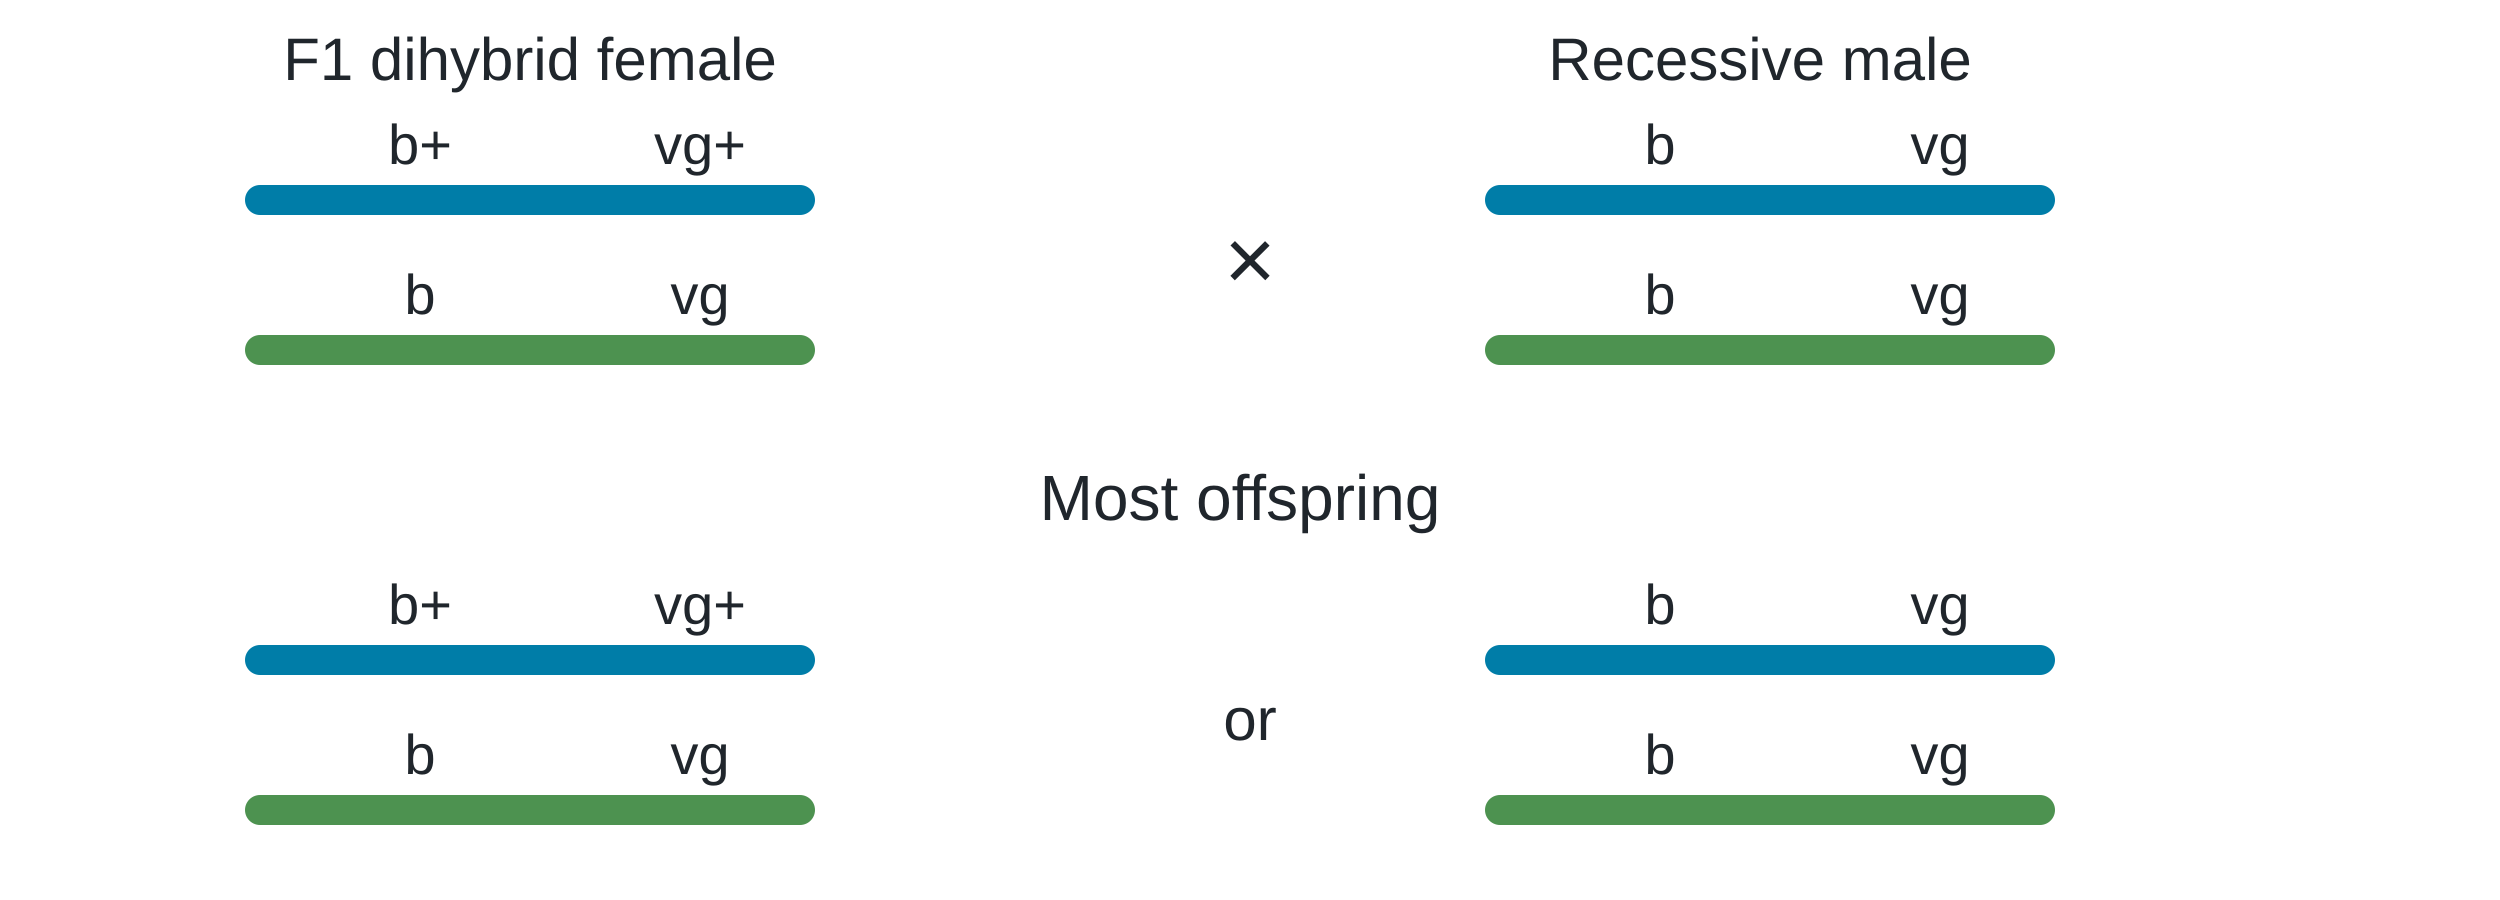
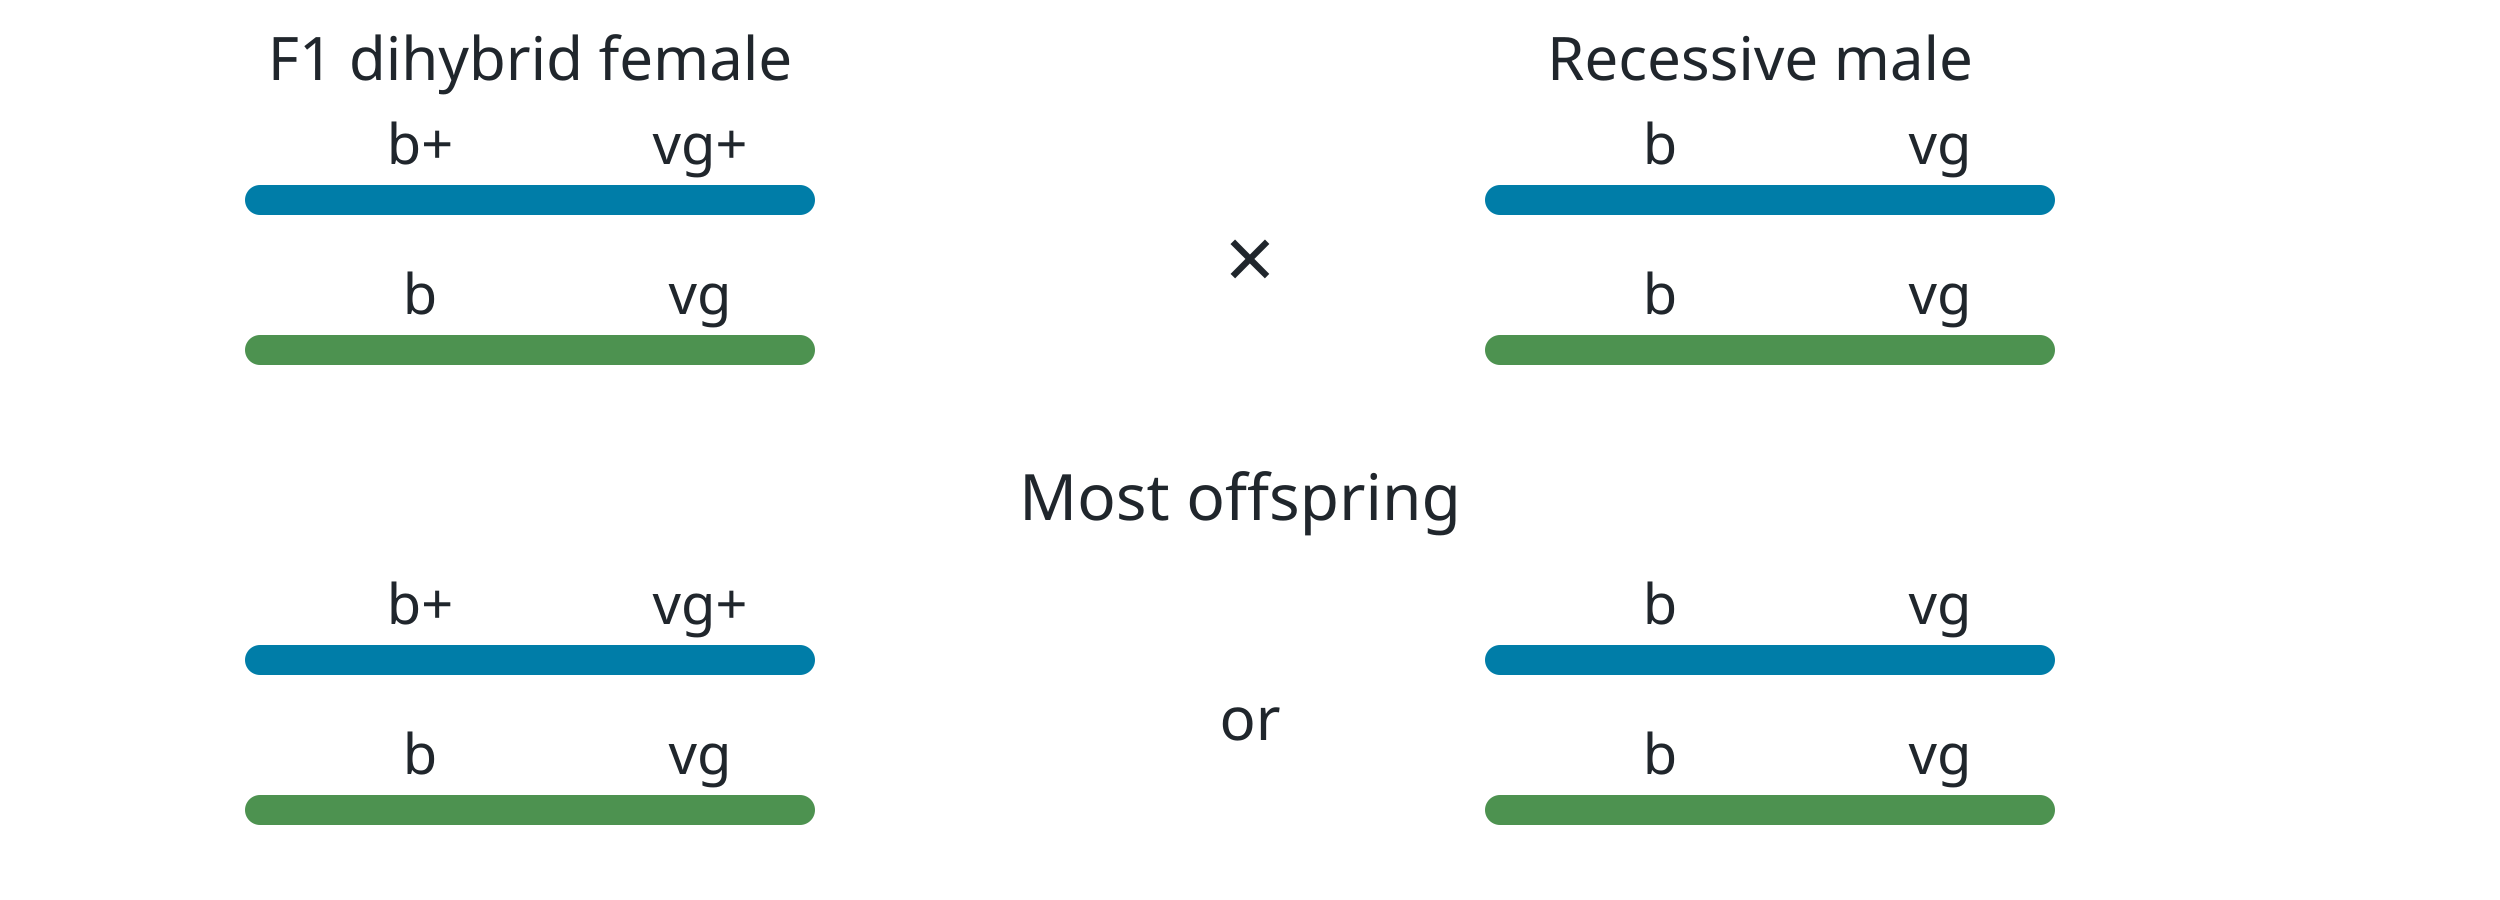
<svg xmlns="http://www.w3.org/2000/svg" width="1250" height="450" viewBox="0 0 1250 450" role="img">
-   <g font-family="Arial, sans-serif" fill="#20262C">
+   <g font-family="Atkinson Hyperlegible Next, sans-serif" fill="#20262C">
    <text x="265" y="40" font-size="30" text-anchor="middle">F1 dihybrid female</text>
    <text x="880" y="40" font-size="30" text-anchor="middle">Recessive male</text>
    <path d="M 130 100 H 400" fill="none" stroke="#007DA8" stroke-width="15" stroke-linecap="round" stroke-linejoin="round" />
    <text x="210" y="82" font-size="28" text-anchor="middle">b+</text>
    <text x="350" y="82" font-size="28" text-anchor="middle">vg+</text>
    <path d="M 130 175 H 400" fill="none" stroke="#4D9250" stroke-width="15" stroke-linecap="round" stroke-linejoin="round" />
    <text x="210" y="157" font-size="28" text-anchor="middle">b</text>
    <text x="350" y="157" font-size="28" text-anchor="middle">vg</text>
    <path d="M 750 100 H 1020" fill="none" stroke="#007DA8" stroke-width="15" stroke-linecap="round" stroke-linejoin="round" />
    <text x="830" y="82" font-size="28" text-anchor="middle">b</text>
    <text x="970" y="82" font-size="28" text-anchor="middle">vg</text>
    <path d="M 750 175 H 1020" fill="none" stroke="#4D9250" stroke-width="15" stroke-linecap="round" stroke-linejoin="round" />
    <text x="830" y="157" font-size="28" text-anchor="middle">b</text>
    <text x="970" y="157" font-size="28" text-anchor="middle">vg</text>
    <text x="625" y="145" font-size="44" text-anchor="middle">×</text>
    <text x="620" y="260" font-size="32" text-anchor="middle">Most offspring</text>
    <path d="M 130 330 H 400" fill="none" stroke="#007DA8" stroke-width="15" stroke-linecap="round" stroke-linejoin="round" />
    <text x="210" y="312" font-size="28" text-anchor="middle">b+</text>
    <text x="350" y="312" font-size="28" text-anchor="middle">vg+</text>
    <path d="M 130 405 H 400" fill="none" stroke="#4D9250" stroke-width="15" stroke-linecap="round" stroke-linejoin="round" />
    <text x="210" y="387" font-size="28" text-anchor="middle">b</text>
    <text x="350" y="387" font-size="28" text-anchor="middle">vg</text>
    <path d="M 750 330 H 1020" fill="none" stroke="#007DA8" stroke-width="15" stroke-linecap="round" stroke-linejoin="round" />
    <text x="830" y="312" font-size="28" text-anchor="middle">b</text>
    <text x="970" y="312" font-size="28" text-anchor="middle">vg</text>
    <path d="M 750 405 H 1020" fill="none" stroke="#4D9250" stroke-width="15" stroke-linecap="round" stroke-linejoin="round" />
    <text x="830" y="387" font-size="28" text-anchor="middle">b</text>
    <text x="970" y="387" font-size="28" text-anchor="middle">vg</text>
    <text x="625" y="370" font-size="30" text-anchor="middle">or</text>
  </g>
</svg>
